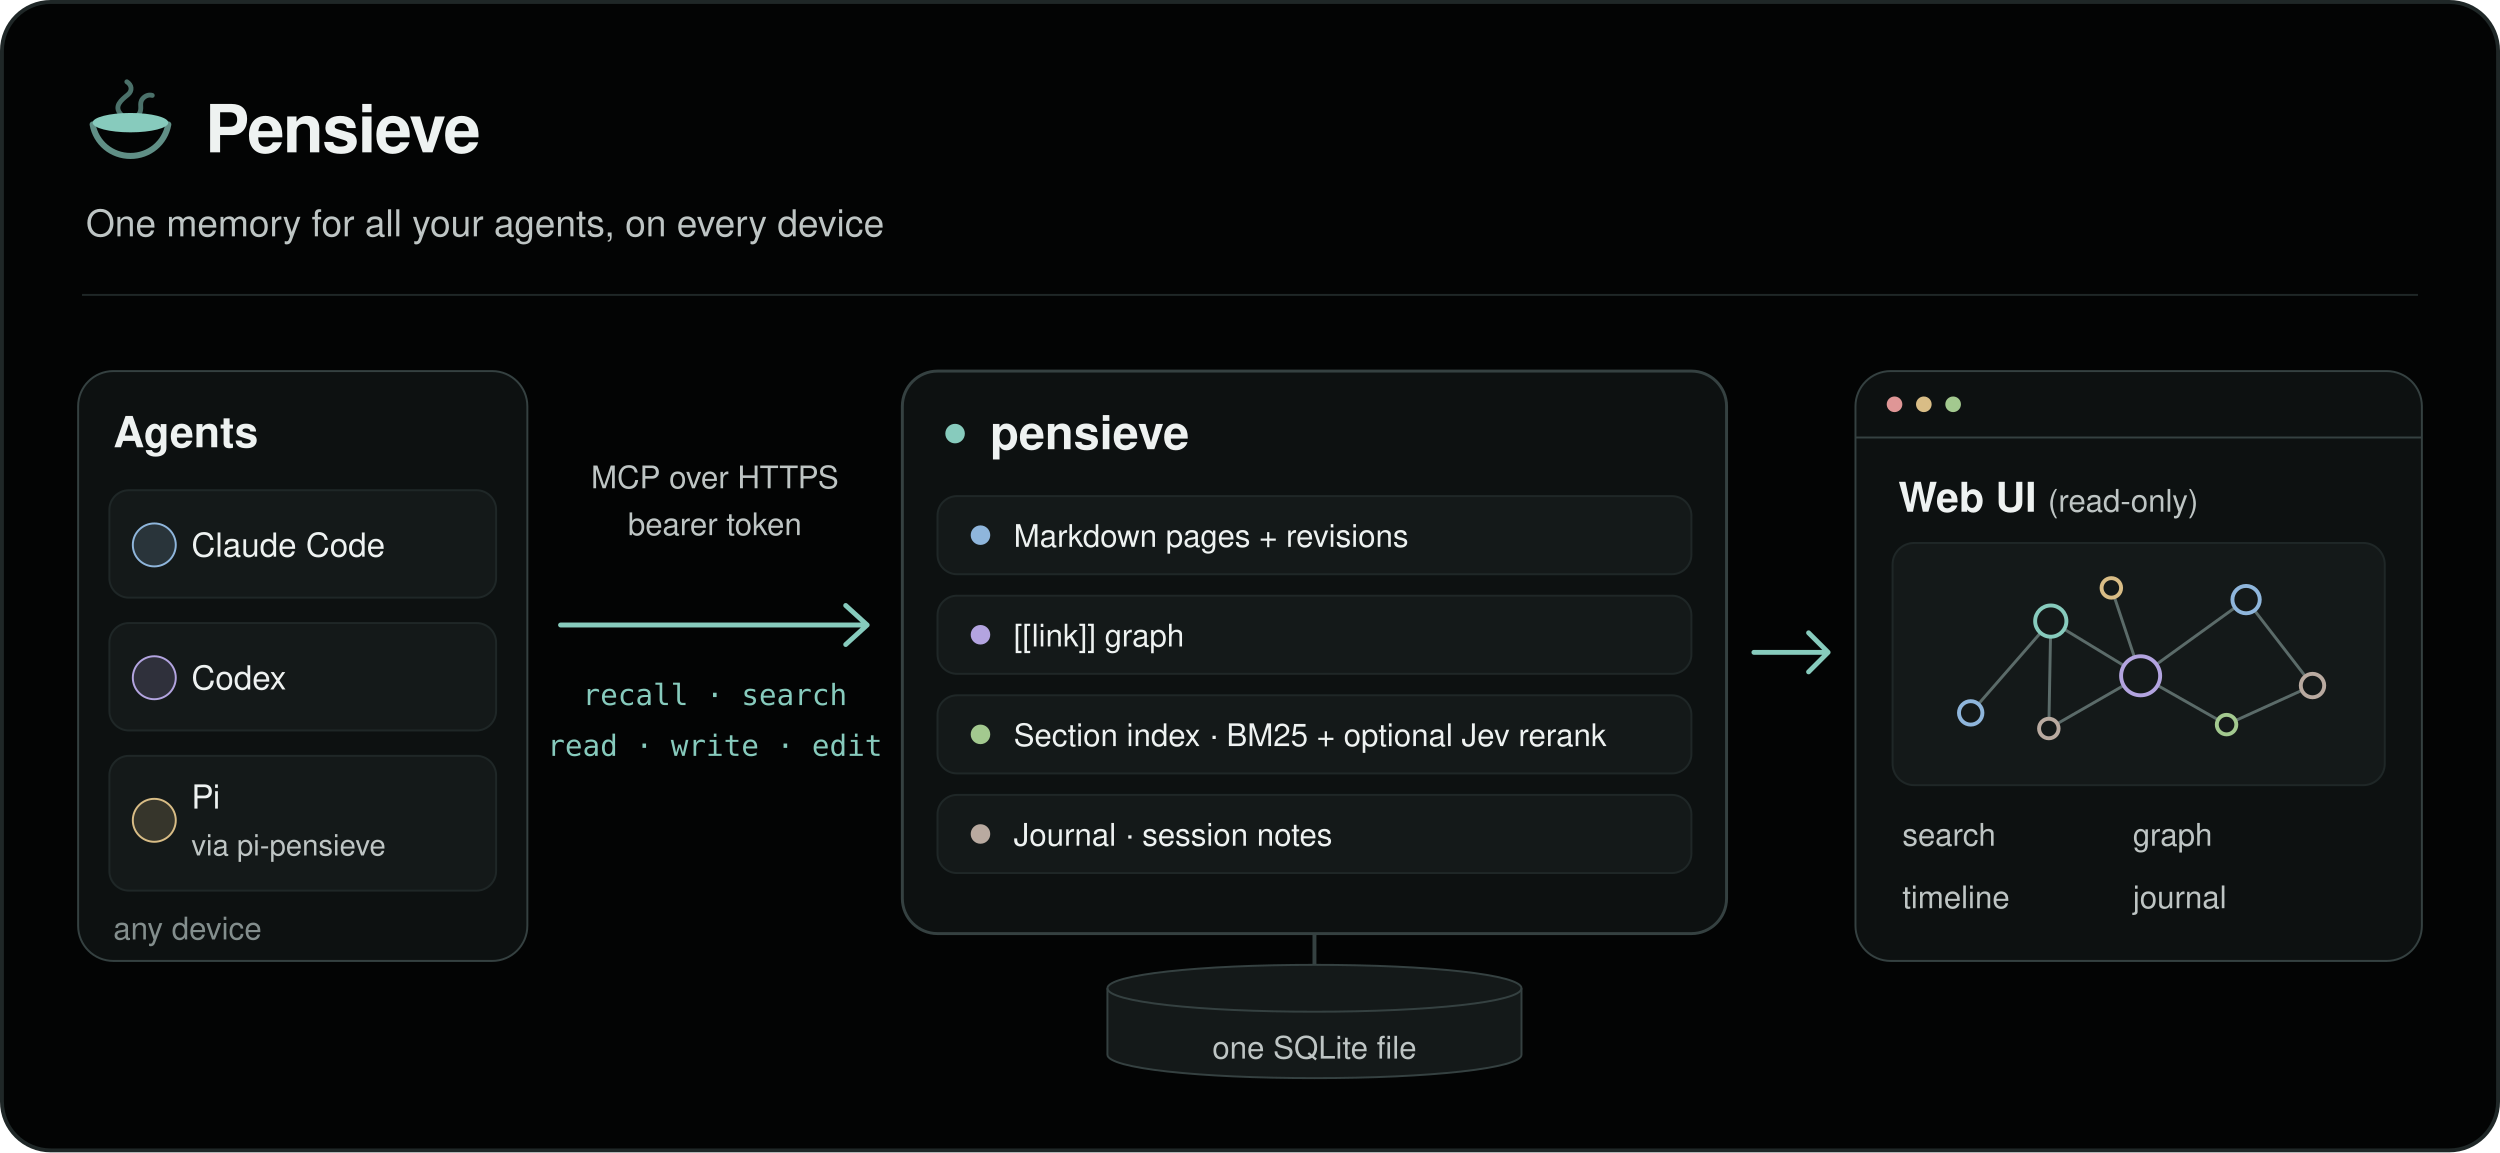
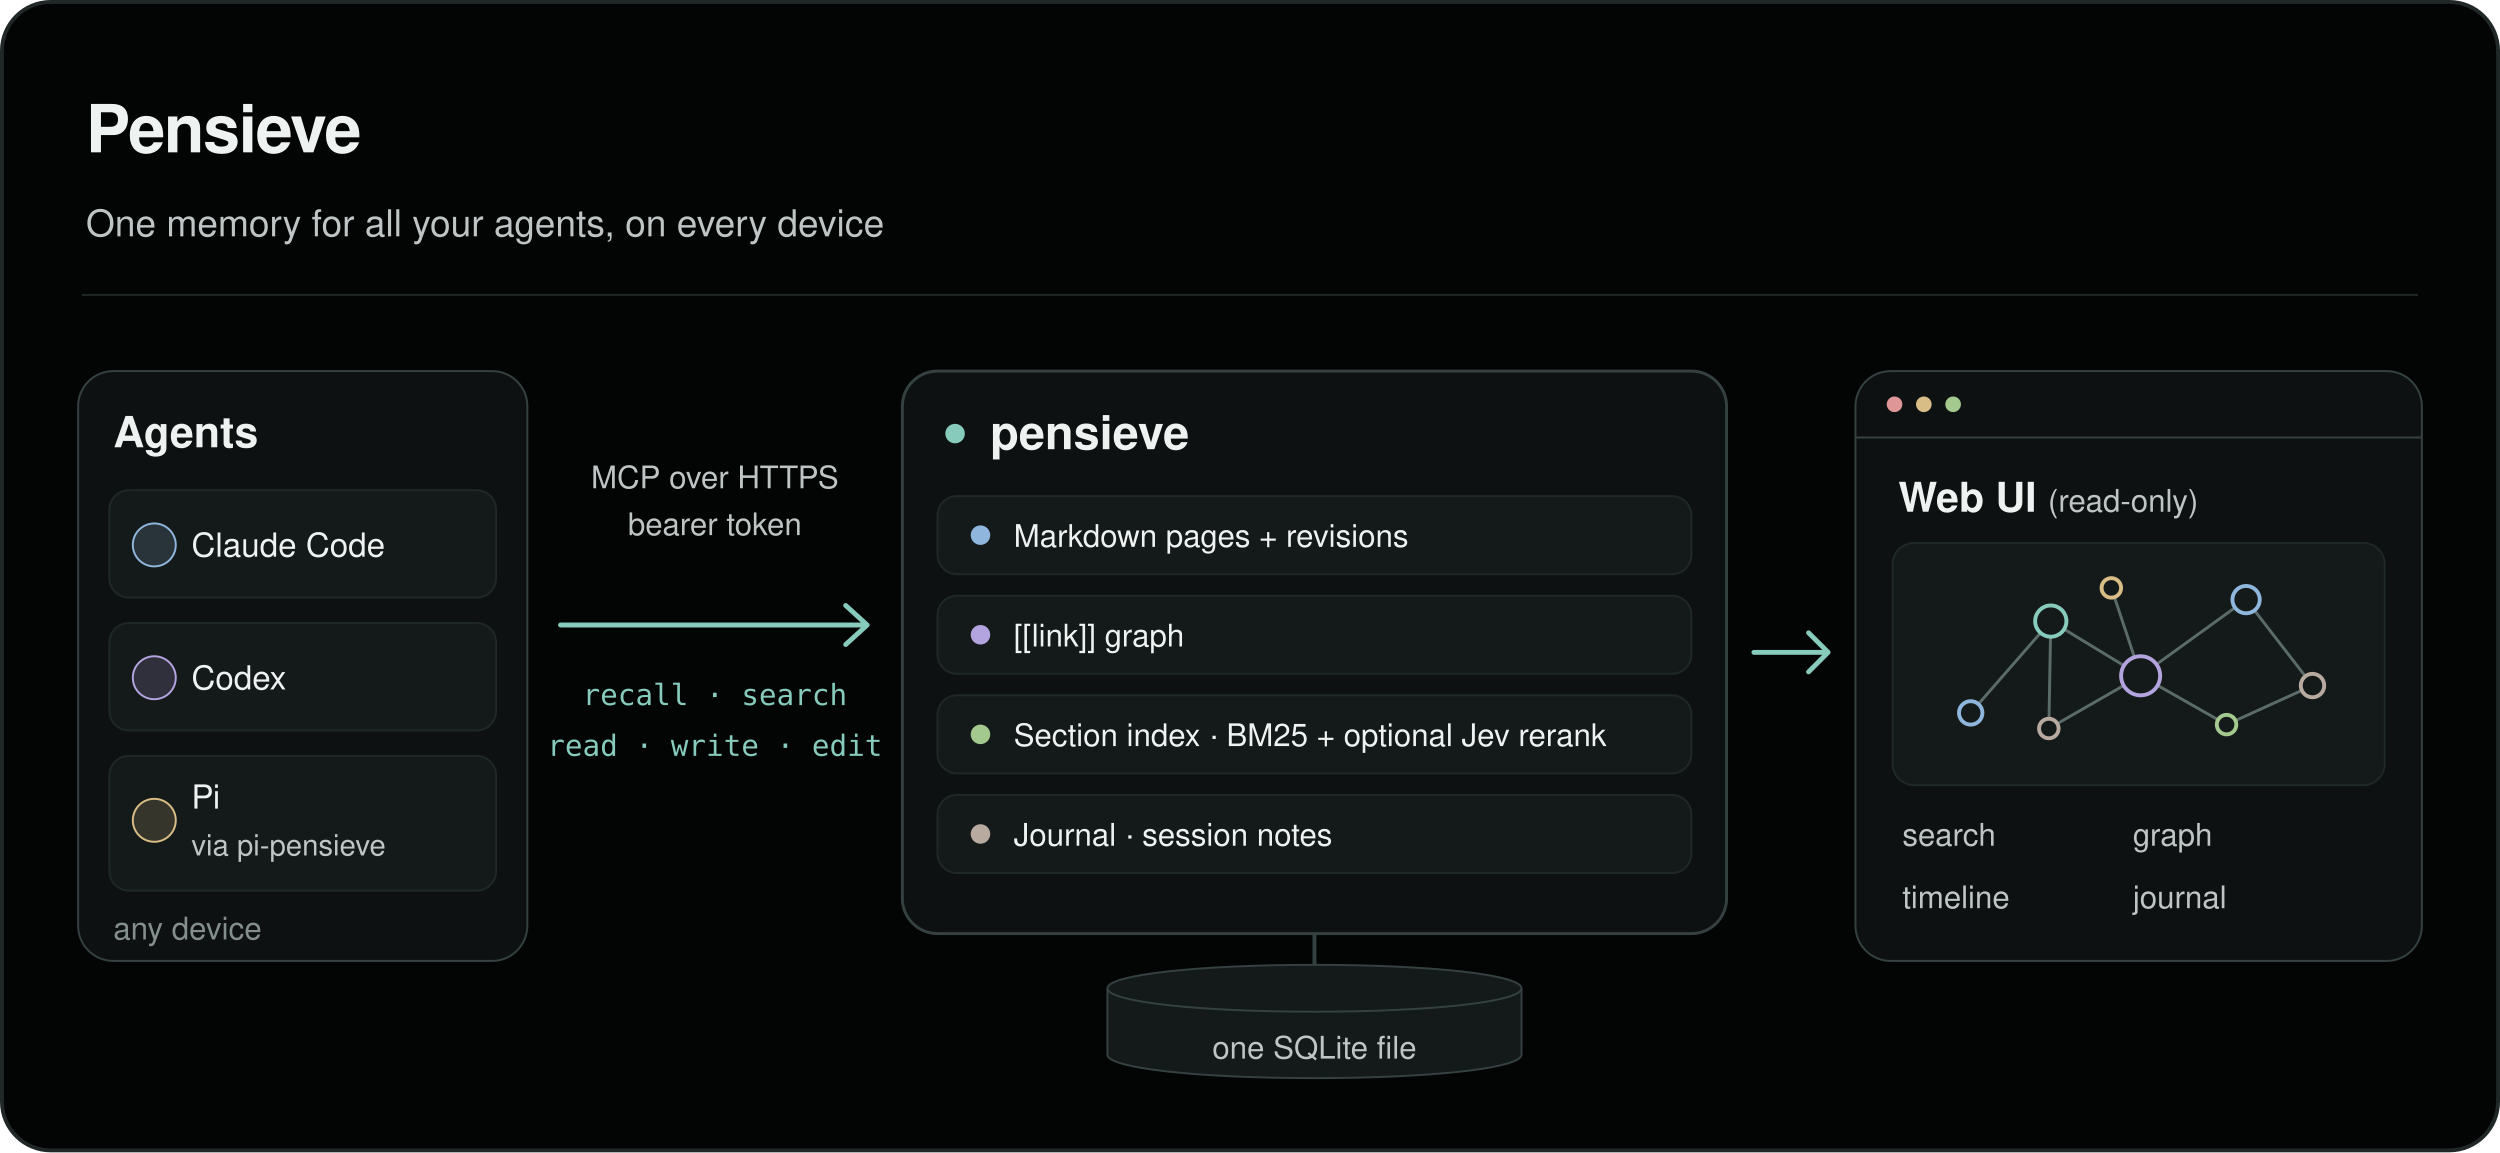
<svg xmlns="http://www.w3.org/2000/svg" viewBox="0 0 1280 590" role="img" aria-labelledby="title desc" font-family="-apple-system, BlinkMacSystemFont, 'Segoe UI', Helvetica, Arial, sans-serif">
  <rect x="1" y="1" width="1278" height="588" rx="25" fill="#030404" stroke="#1f2727" stroke-width="2" />
-   <g transform="translate(42 38) scale(1.55)" color="#87cbbd">
-     <path d="M12.8 13.2c-2.4-2.6.2-4.7 2.3-6.4 1.7-1.4 1.3-3.3-.3-4.3M18.6 13.4c1.7-2-.1-3.6 1.5-5.4.9-1 2.1-1.3 3.1-1" fill="none" stroke="currentColor" stroke-width="1.6" stroke-linecap="round" opacity=".55" />
-     <ellipse cx="16" cy="16" rx="12.5" ry="3.2" fill="currentColor" />
-     <path d="M3.5 16.6C4.6 22.7 9.8 27 16 27s11.4-4.3 12.5-10.4" fill="none" stroke="currentColor" stroke-width="2" stroke-linecap="round" opacity=".7" />
-   </g>
-   <text x="105" y="78" fill="#eef2f1" font-size="34" font-weight="650" letter-spacing="-.7">Pensieve</text>
+   <text x="44" y="78" fill="#eef2f1" font-size="34" font-weight="650" letter-spacing="-.7">Pensieve</text>
  <text x="44" y="121" fill="#bec5c4" font-size="19">One memory for all your agents, on every device</text>
  <path d="M42 151H1238" stroke="#1f2727" />
  <rect x="40" y="190" width="230" height="302" rx="18" fill="#0d1111" stroke="#354141" />
  <text x="58" y="229" fill="#eef2f1" font-size="22" font-weight="600">Agents</text>
  <rect x="56" y="251" width="198" height="55" rx="10" fill="#141919" stroke="#1f2727" />
  <circle cx="79" cy="279" r="11" fill="#8fb6dc" fill-opacity=".17" stroke="#8fb6dc" />
  <text x="98" y="285" fill="#eef2f1" font-size="17">Claude Code</text>
  <rect x="56" y="319" width="198" height="55" rx="10" fill="#141919" stroke="#1f2727" />
  <circle cx="79" cy="347" r="11" fill="#b3a4e0" fill-opacity=".17" stroke="#b3a4e0" />
  <text x="98" y="353" fill="#eef2f1" font-size="17">Codex</text>
  <rect x="56" y="387" width="198" height="69" rx="10" fill="#141919" stroke="#1f2727" />
  <circle cx="79" cy="420" r="11" fill="#d9bd86" fill-opacity=".17" stroke="#d9bd86" />
  <text x="98" y="414" fill="#eef2f1" font-size="17">Pi</text>
  <text x="98" y="438" fill="#bec5c4" font-size="15">via pi-pensieve</text>
  <text x="58" y="481" fill="#838e8d" font-size="16">any device</text>
  <text x="366" y="250" fill="#bec5c4" font-size="16" text-anchor="middle">MCP over HTTPS</text>
  <text x="366" y="274" fill="#bec5c4" font-size="16" text-anchor="middle">bearer token</text>
  <path d="M287 320H444m-11-10 11 10-11 10" fill="none" stroke="#87cbbd" stroke-width="2.5" stroke-linecap="round" stroke-linejoin="round" />
  <text x="366" y="361" fill="#87cbbd" font-size="15" text-anchor="middle" font-family="ui-monospace, SFMono-Regular, Menlo, monospace">recall · search</text>
  <text x="366" y="387" fill="#87cbbd" font-size="15" text-anchor="middle" font-family="ui-monospace, SFMono-Regular, Menlo, monospace">read · write · edit</text>
  <rect x="462" y="190" width="422" height="288" rx="18" fill="#0d1111" stroke="#354141" stroke-width="1.5" />
  <circle cx="489" cy="222" r="5" fill="#87cbbd" />
  <text x="507" y="230" fill="#eef2f1" font-size="24" font-weight="650">pensieve</text>
  <rect x="480" y="254" width="386" height="40" rx="10" fill="#141919" stroke="#1f2727" />
  <circle cx="502" cy="274" r="5" fill="#8fb6dc" />
  <text x="519" y="280" fill="#eef2f1" font-size="16">Markdown pages + revisions</text>
  <rect x="480" y="305" width="386" height="40" rx="10" fill="#141919" stroke="#1f2727" />
  <circle cx="502" cy="325" r="5" fill="#b3a4e0" />
  <text x="519" y="331" fill="#eef2f1" font-size="16">[[link]] graph</text>
  <rect x="480" y="356" width="386" height="40" rx="10" fill="#141919" stroke="#1f2727" />
  <circle cx="502" cy="376" r="5" fill="#a3c98f" />
  <text x="519" y="382" fill="#eef2f1" font-size="16">Section index · BM25 + optional Jev rerank</text>
  <rect x="480" y="407" width="386" height="40" rx="10" fill="#141919" stroke="#1f2727" />
  <circle cx="502" cy="427" r="5" fill="#b9aaa0" />
  <text x="519" y="433" fill="#eef2f1" font-size="16">Journal · session notes</text>
  <path d="M673 478v16" stroke="#354141" stroke-width="2" />
  <path d="M567 506c0-7 47-12 106-12s106 5 106 12v34c0 7-47 12-106 12s-106-5-106-12z" fill="#141919" stroke="#354141" />
  <path d="M567 506c0 7 47 12 106 12s106-5 106-12" fill="none" stroke="#354141" />
  <text x="673" y="542" fill="#bec5c4" font-size="16" text-anchor="middle">one SQLite file</text>
  <path d="M898 334h38m-10-10 10 10-10 10" fill="none" stroke="#87cbbd" stroke-width="2.5" stroke-linecap="round" stroke-linejoin="round" />
  <rect x="950" y="190" width="290" height="302" rx="18" fill="#0d1111" stroke="#354141" />
  <path d="M950 224h290" stroke="#354141" />
  <circle cx="970" cy="207" r="4" fill="#df9696" />
  <circle cx="985" cy="207" r="4" fill="#d9bd86" />
  <circle cx="1000" cy="207" r="4" fill="#a3c98f" />
  <text x="972" y="262" fill="#eef2f1" font-size="21" font-weight="600">Web UI <tspan fill="#bec5c4" font-size="16" font-weight="400">(read-only)</tspan>
  </text>
  <rect x="969" y="278" width="252" height="124" rx="11" fill="#141919" stroke="#1f2727" />
  <g fill="none" stroke="#5b6b69" stroke-width="1.5">
    <path d="M1009 365 1050 318 1096 346 1150 307 1184 351M1050 318l-1 55 47-27 44 25 44-20M1096 346l-15-45" />
  </g>
  <g stroke-width="2">
    <circle cx="1009" cy="365" r="6" fill="#141919" stroke="#8fb6dc" />
    <circle cx="1050" cy="318" r="8" fill="#141919" stroke="#87cbbd" />
    <circle cx="1049" cy="373" r="5" fill="#141919" stroke="#b9aaa0" />
    <circle cx="1081" cy="301" r="5" fill="#141919" stroke="#d9bd86" />
    <circle cx="1096" cy="346" r="10" fill="#141919" stroke="#b3a4e0" />
    <circle cx="1140" cy="371" r="5" fill="#141919" stroke="#a3c98f" />
    <circle cx="1150" cy="307" r="7" fill="#141919" stroke="#8fb6dc" />
    <circle cx="1184" cy="351" r="6" fill="#141919" stroke="#b9aaa0" />
  </g>
  <text x="974" y="433" fill="#bec5c4" font-size="16">search</text>
  <text x="1092" y="433" fill="#bec5c4" font-size="16">graph</text>
  <text x="974" y="465" fill="#bec5c4" font-size="16">timeline</text>
  <text x="1092" y="465" fill="#bec5c4" font-size="16">journal</text>
</svg>
